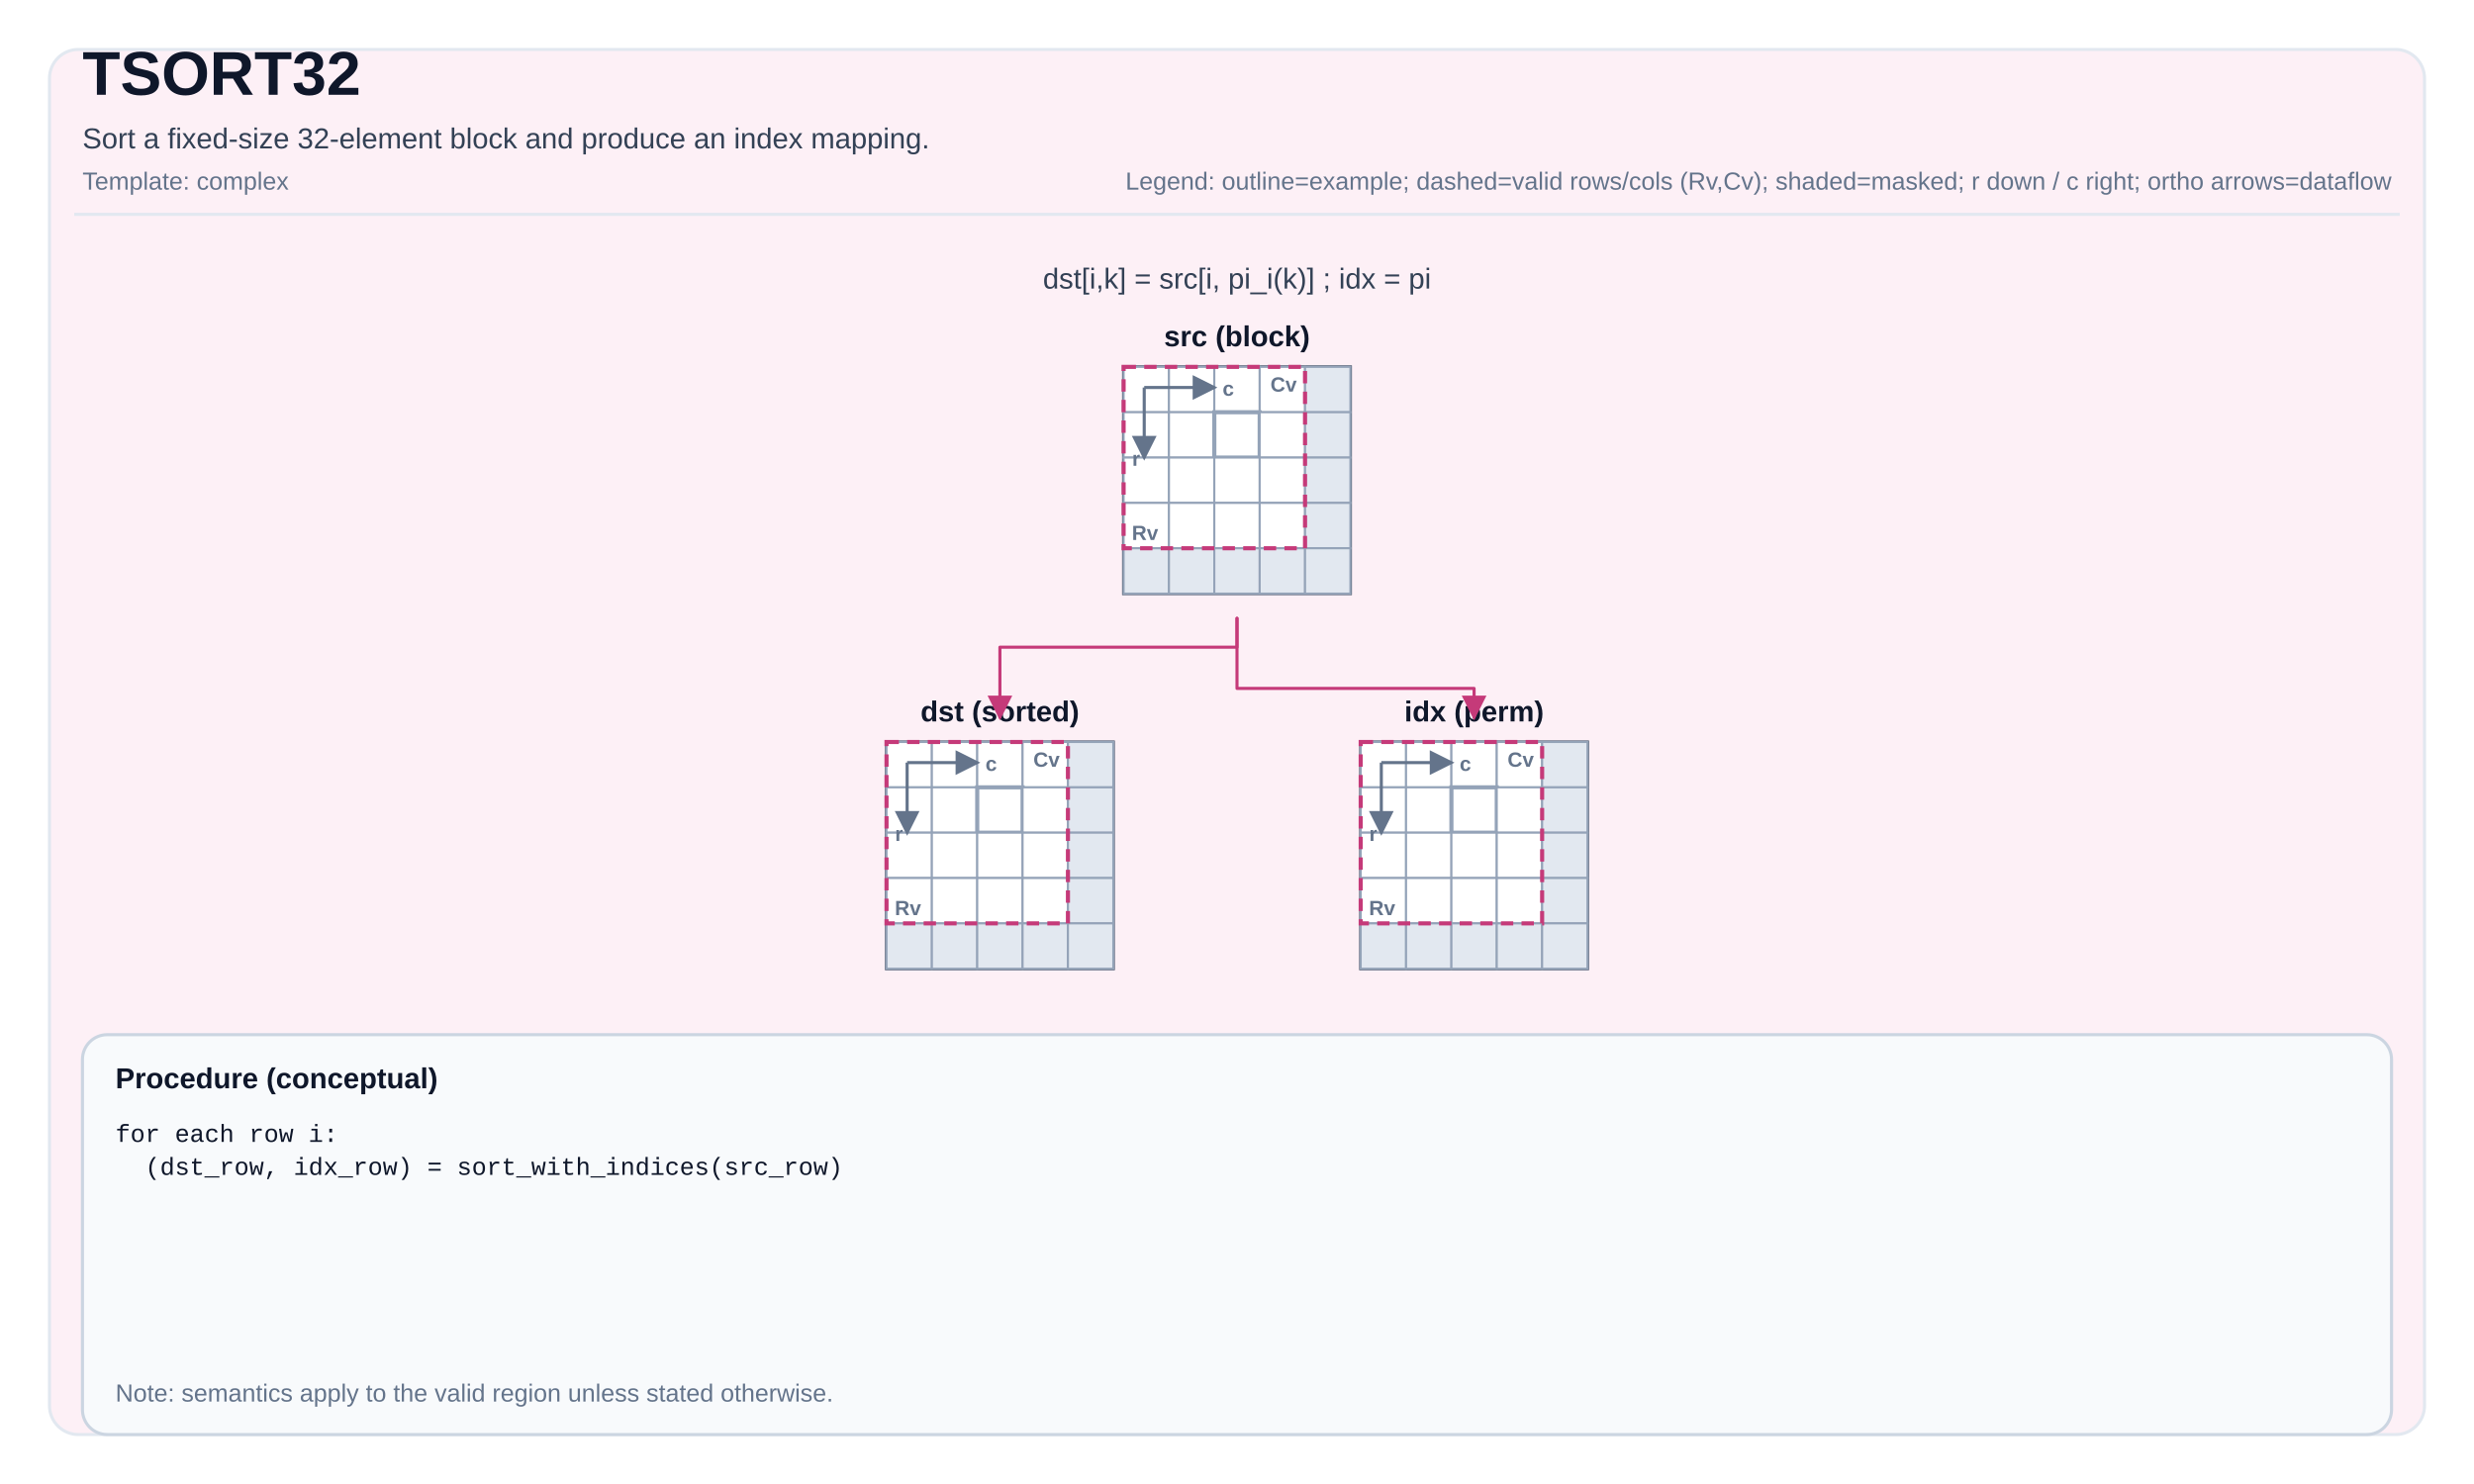
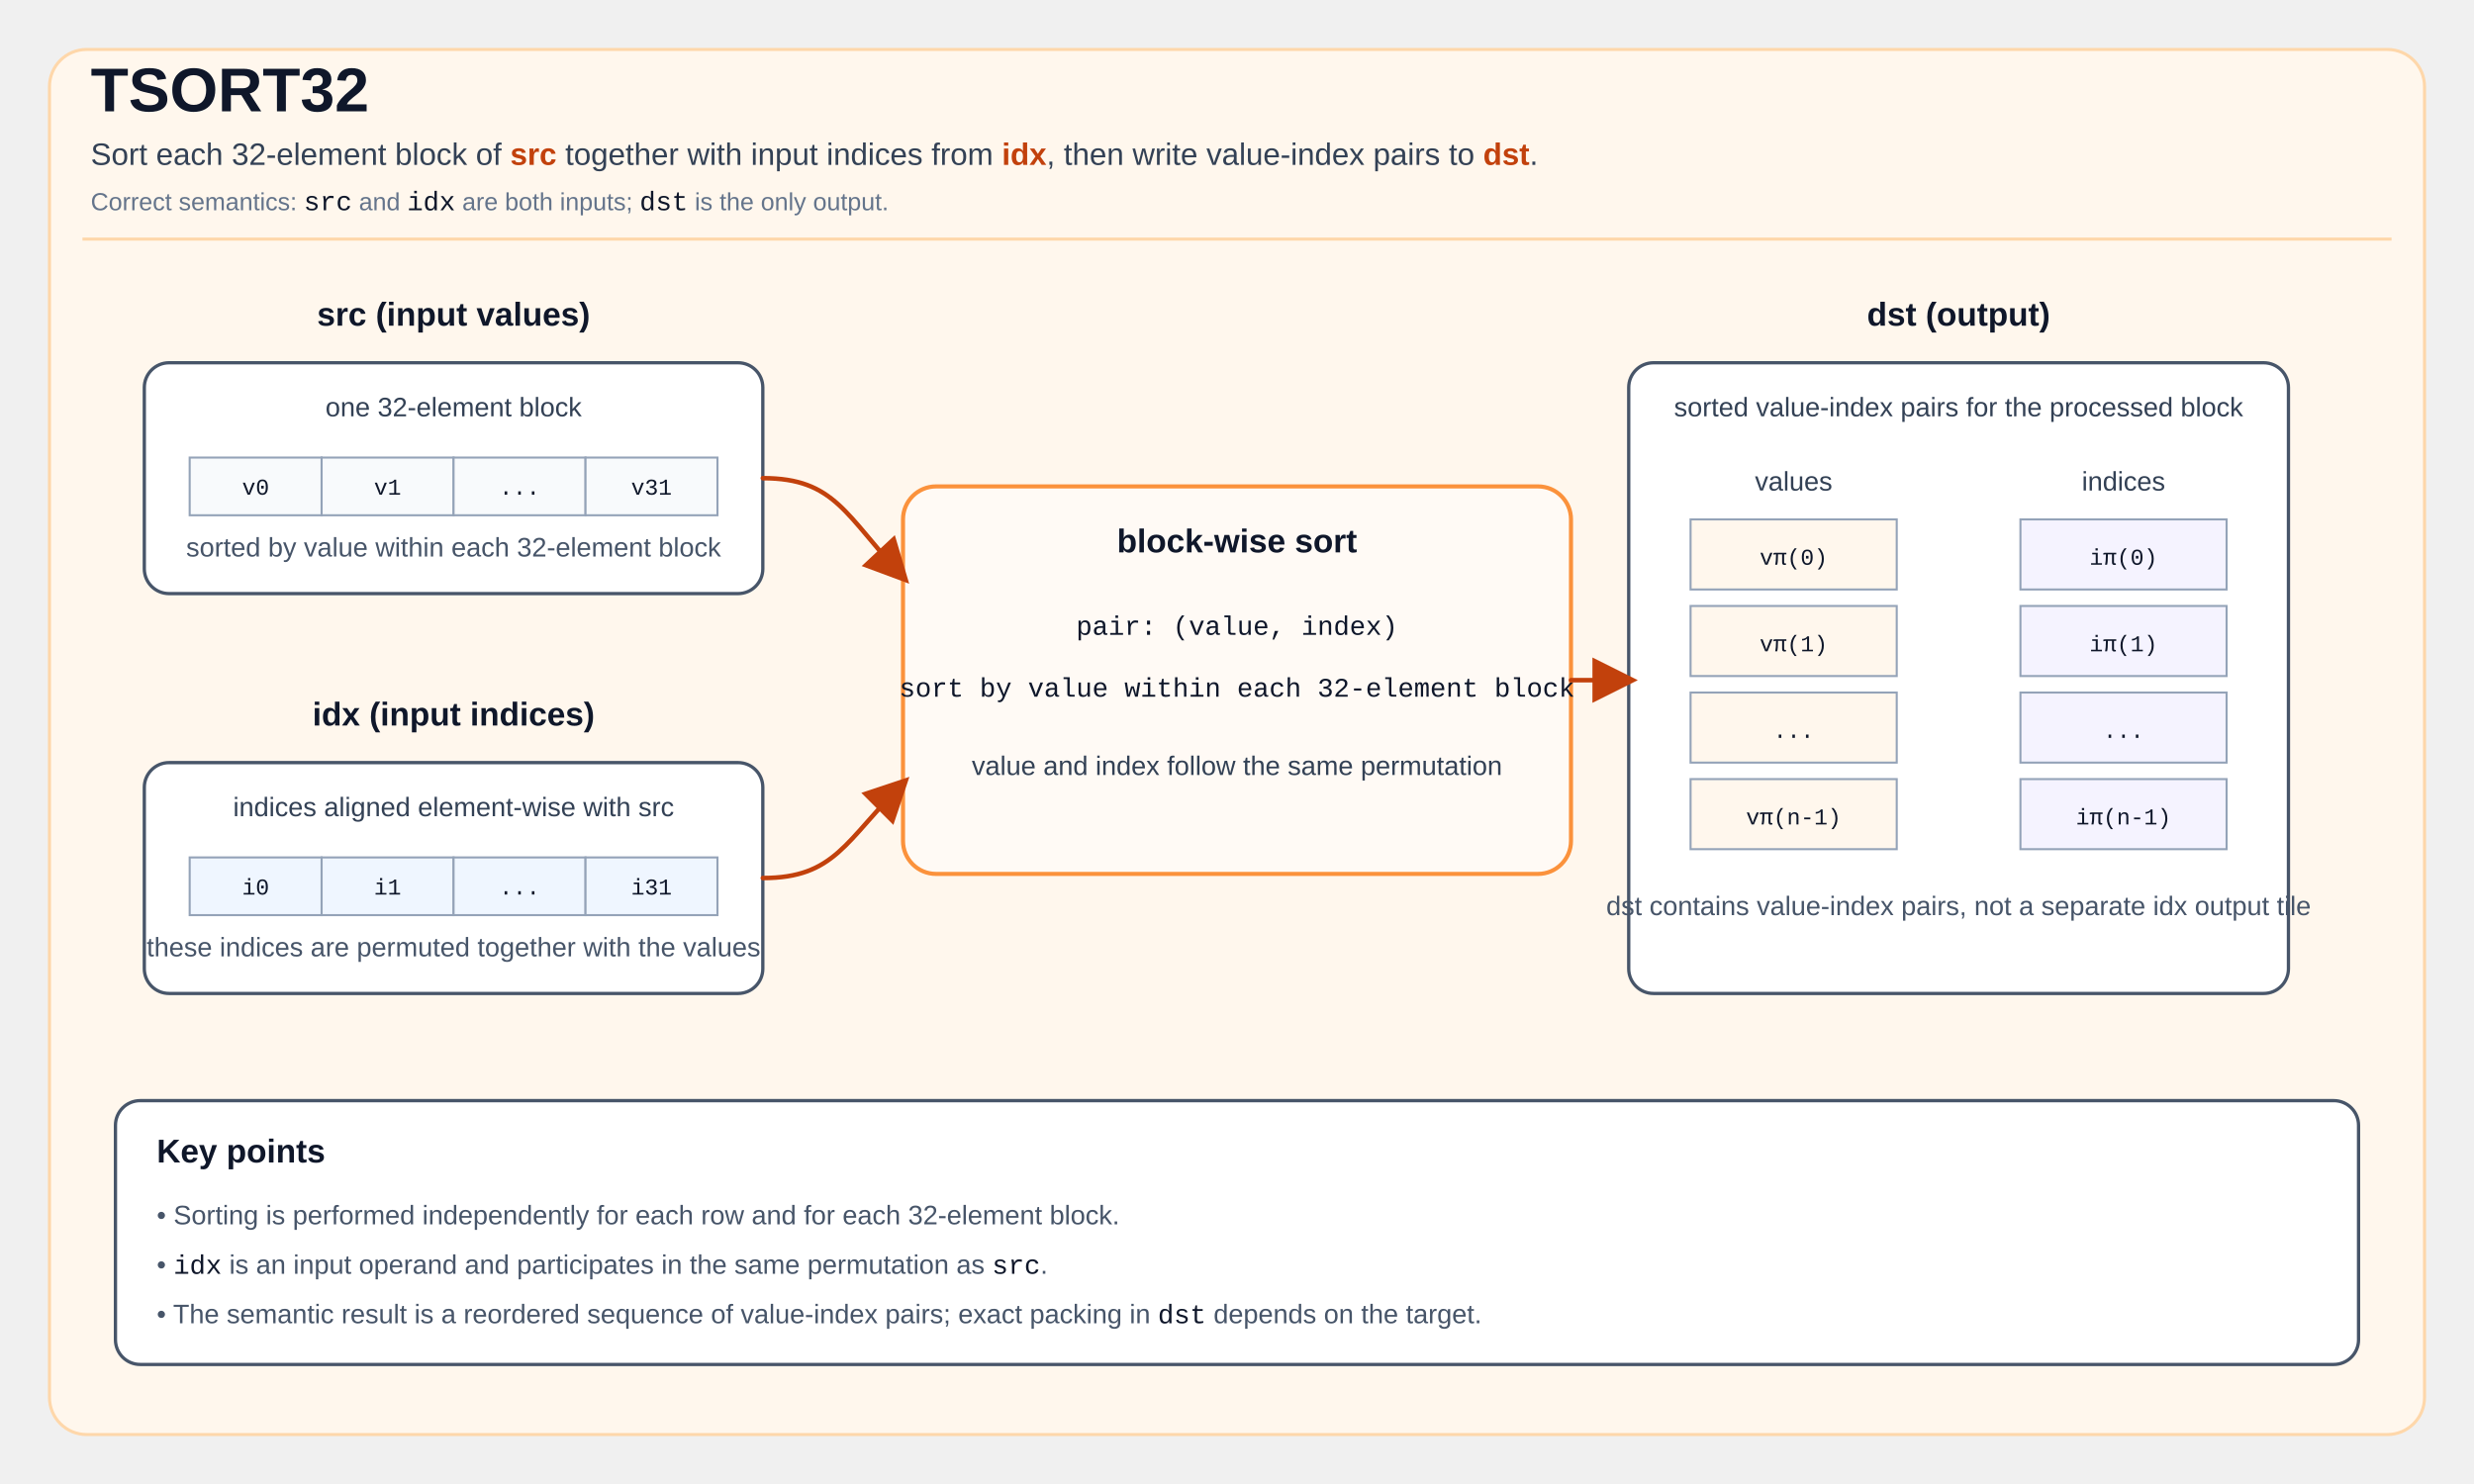
<svg xmlns="http://www.w3.org/2000/svg" width="1200" height="720" viewBox="0 0 1200 720" role="img" aria-label="TSORT32 tile operation diagram">
  <defs>
-     <marker id="arrow" markerWidth="8" markerHeight="8" refX="7" refY="4" orient="auto">
-       <path d="M0,0 L0,8 L8,4 z" fill="#C53A79" />
-     </marker>
-     <marker id="axisArrow" markerWidth="8" markerHeight="8" refX="7" refY="4" orient="auto">
-       <path d="M0,0 L0,8 L8,4 z" fill="#64748b" />
+     <marker id="arrow" markerWidth="10" markerHeight="10" refX="8" refY="5" orient="auto">
+       <path d="M0,0 L0,10 L10,5 z" fill="#c2410c" />
    </marker>
  </defs>
  <style>
- svg { font-family: Arial, Helvetica, sans-serif; }
- .title { font-size: 30px; font-weight: 700; fill: #0f172a; }
- .subtitle { font-size: 14px; fill: #334155; }
- .meta { font-size: 12px; fill: #64748b; }
- .frame { fill: white; }
- .panel { fill: #FDF0F6; stroke: #e2e8f0; stroke-width: 1.5; rx: 14; }
- .tileLabel { font-size: 14px; font-weight: 700; fill: #0f172a; }
- .tileBorder { fill: none; stroke: #475569; stroke-width: 1.5; }
- .cell { fill: #ffffff; stroke: #94a3b8; stroke-width: 1; }
- .cellMasked { fill: #e2e8f0; }
- .cellHL { stroke-width: 2; }
- .cellText { font-family: ui-monospace, SFMono-Regular, Menlo, Monaco, Consolas, 'Liberation Mono', 'Courier New', monospace; font-size: 10px; fill: #0f172a; }
- .arrow { stroke-width: 1.5; fill: none; stroke-linejoin: round; stroke-linecap: round; }
- .axisLine { stroke: #64748b; stroke-width: 1.5; fill: none; }
- .axisText { font-size: 10px; fill: #64748b; font-weight: 700; }
- .opCircle { fill: #ffffff; stroke-width: 2; }
- .opRect { fill: #ffffff; stroke-width: 2; }
- .opText { font-size: 10px; font-weight: 800; fill: #0f172a; }
- .procBox { fill: #f8fafc; stroke: #cbd5e1; stroke-width: 1.5; rx: 12; }
- .procTitle { font-size: 14px; font-weight: 700; fill: #0f172a; }
- .procText { font-family: ui-monospace, SFMono-Regular, Menlo, Monaco, Consolas, 'Liberation Mono', 'Courier New', monospace; font-size: 12px; fill: #0f172a; }
- .smallLabel { font-size: 12px; fill: #334155; }
- .scalarBox { fill: #ffffff; stroke: #cbd5e1; stroke-width: 1.5; }
- .scalarValue { font-size: 16px; font-weight: 700; }
- .validBox { fill: none; stroke-width: 2; stroke-dasharray: 6 4; }
- </style>
-   <rect x="0" y="0" width="1200" height="720" class="frame" />
+     svg { font-family: Arial, Helvetica, sans-serif; }
+     .title { font-size: 30px; font-weight: 700; fill: #0f172a; }
+     .subtitle { font-size: 15px; fill: #334155; }
+     .meta { font-size: 12px; fill: #64748b; }
+     .panel { fill: #fff7ed; stroke: #fed7aa; stroke-width: 1.5; rx: 18; }
+     .box { fill: #ffffff; stroke: #475569; stroke-width: 1.6; rx: 12; }
+     .inputBox { fill: #ffffff; stroke: #475569; stroke-width: 1.6; rx: 12; }
+     .procBox { fill: #fffaf5; stroke: #fb923c; stroke-width: 2; rx: 16; }
+     .label { font-size: 16px; font-weight: 700; fill: #0f172a; }
+     .small { font-size: 13px; fill: #334155; }
+     .code { font-family: Consolas, 'Courier New', monospace; font-size: 13px; fill: #0f172a; }
+     .cell { fill: #ffffff; stroke: #94a3b8; stroke-width: 1; }
+     .cellSrc { fill: #f8fafc; }
+     .cellIdx { fill: #eff6ff; }
+     .cellDstV { fill: #fff7ed; }
+     .cellDstI { fill: #f5f3ff; }
+     .cellText { font-family: Consolas, 'Courier New', monospace; font-size: 11px; fill: #0f172a; }
+     .accent { fill: #c2410c; font-weight: 700; }
+     .arrow { stroke: #c2410c; stroke-width: 2.2; fill: none; stroke-linecap: round; stroke-linejoin: round; }
+     .note { font-size: 13px; fill: #475569; }
+     .divider { stroke: #fed7aa; stroke-width: 1.5; }
+   </style>
  <rect x="24" y="24" width="1152" height="672" class="panel" />
-   <text x="40" y="46" class="title">TSORT32</text>
-   <text x="40" y="72" class="subtitle">Sort a fixed-size 32-element block and produce an index mapping.</text>
-   <text x="40" y="92" class="meta">Template: complex</text>
-   <text x="1160" y="92" class="meta" text-anchor="end">Legend: outline=example; dashed=valid rows/cols (Rv,Cv); shaded=masked; r down / c right; ortho arrows=dataflow</text>
-   <line x1="36" y1="104" x2="1164" y2="104" stroke="#e2e8f0" stroke-width="1.5" />
-   <text x="600" y="140" class="subtitle" text-anchor="middle" fill="#C53A79">dst[i,k] = src[i, pi_i(k)] ; idx = pi</text>
-   <text x="600" y="168" class="tileLabel" text-anchor="middle">src (block)</text>
-   <rect x="545" y="178" width="110" height="110" class="tileBorder" />
-   <rect x="545" y="178" width="22" height="22" class="cell" />
-   <rect x="567" y="178" width="22" height="22" class="cell" />
-   <rect x="589" y="178" width="22" height="22" class="cell" />
-   <rect x="611" y="178" width="22" height="22" class="cell" />
-   <rect x="633" y="178" width="22" height="22" class="cell cellMasked" />
-   <rect x="545" y="200" width="22" height="22" class="cell" />
-   <rect x="567" y="200" width="22" height="22" class="cell" />
-   <rect x="589" y="200" width="22" height="22" class="cell cellHL" stroke="#C53A79" />
-   <rect x="611" y="200" width="22" height="22" class="cell" />
-   <rect x="633" y="200" width="22" height="22" class="cell cellMasked" />
-   <rect x="545" y="222" width="22" height="22" class="cell" />
-   <rect x="567" y="222" width="22" height="22" class="cell" />
-   <rect x="589" y="222" width="22" height="22" class="cell" />
-   <rect x="611" y="222" width="22" height="22" class="cell" />
-   <rect x="633" y="222" width="22" height="22" class="cell cellMasked" />
-   <rect x="545" y="244" width="22" height="22" class="cell" />
-   <rect x="567" y="244" width="22" height="22" class="cell" />
-   <rect x="589" y="244" width="22" height="22" class="cell" />
-   <rect x="611" y="244" width="22" height="22" class="cell" />
-   <rect x="633" y="244" width="22" height="22" class="cell cellMasked" />
-   <rect x="545" y="266" width="22" height="22" class="cell cellMasked" />
-   <rect x="567" y="266" width="22" height="22" class="cell cellMasked" />
-   <rect x="589" y="266" width="22" height="22" class="cell cellMasked" />
-   <rect x="611" y="266" width="22" height="22" class="cell cellMasked" />
-   <rect x="633" y="266" width="22" height="22" class="cell cellMasked" />
-   <rect x="545" y="178" width="88" height="88" class="validBox" stroke="#C53A79" />
-   <text x="549" y="262" class="axisText">Rv</text>
-   <text x="629" y="190" class="axisText" text-anchor="end">Cv</text>
-   <path d="M 555 188 L 589 188" class="axisLine" marker-end="url(#axisArrow)" />
-   <path d="M 555 188 L 555 222" class="axisLine" marker-end="url(#axisArrow)" />
-   <text x="593" y="192" class="axisText">c</text>
-   <text x="553" y="226" class="axisText" text-anchor="end">r</text>
-   <text x="485" y="350" class="tileLabel" text-anchor="middle">dst (sorted)</text>
-   <rect x="430" y="360" width="110" height="110" class="tileBorder" />
-   <rect x="430" y="360" width="22" height="22" class="cell" />
-   <rect x="452" y="360" width="22" height="22" class="cell" />
-   <rect x="474" y="360" width="22" height="22" class="cell" />
-   <rect x="496" y="360" width="22" height="22" class="cell" />
-   <rect x="518" y="360" width="22" height="22" class="cell cellMasked" />
-   <rect x="430" y="382" width="22" height="22" class="cell" />
-   <rect x="452" y="382" width="22" height="22" class="cell" />
-   <rect x="474" y="382" width="22" height="22" class="cell cellHL" stroke="#C53A79" />
-   <rect x="496" y="382" width="22" height="22" class="cell" />
-   <rect x="518" y="382" width="22" height="22" class="cell cellMasked" />
-   <rect x="430" y="404" width="22" height="22" class="cell" />
-   <rect x="452" y="404" width="22" height="22" class="cell" />
-   <rect x="474" y="404" width="22" height="22" class="cell" />
-   <rect x="496" y="404" width="22" height="22" class="cell" />
-   <rect x="518" y="404" width="22" height="22" class="cell cellMasked" />
-   <rect x="430" y="426" width="22" height="22" class="cell" />
-   <rect x="452" y="426" width="22" height="22" class="cell" />
-   <rect x="474" y="426" width="22" height="22" class="cell" />
-   <rect x="496" y="426" width="22" height="22" class="cell" />
-   <rect x="518" y="426" width="22" height="22" class="cell cellMasked" />
-   <rect x="430" y="448" width="22" height="22" class="cell cellMasked" />
-   <rect x="452" y="448" width="22" height="22" class="cell cellMasked" />
-   <rect x="474" y="448" width="22" height="22" class="cell cellMasked" />
-   <rect x="496" y="448" width="22" height="22" class="cell cellMasked" />
-   <rect x="518" y="448" width="22" height="22" class="cell cellMasked" />
-   <rect x="430" y="360" width="88" height="88" class="validBox" stroke="#C53A79" />
-   <text x="434" y="444" class="axisText">Rv</text>
-   <text x="514" y="372" class="axisText" text-anchor="end">Cv</text>
-   <path d="M 440 370 L 474 370" class="axisLine" marker-end="url(#axisArrow)" />
-   <path d="M 440 370 L 440 404" class="axisLine" marker-end="url(#axisArrow)" />
-   <text x="478" y="374" class="axisText">c</text>
-   <text x="438" y="408" class="axisText" text-anchor="end">r</text>
-   <text x="715" y="350" class="tileLabel" text-anchor="middle">idx (perm)</text>
-   <rect x="660" y="360" width="110" height="110" class="tileBorder" />
-   <rect x="660" y="360" width="22" height="22" class="cell" />
-   <rect x="682" y="360" width="22" height="22" class="cell" />
-   <rect x="704" y="360" width="22" height="22" class="cell" />
-   <rect x="726" y="360" width="22" height="22" class="cell" />
-   <rect x="748" y="360" width="22" height="22" class="cell cellMasked" />
-   <rect x="660" y="382" width="22" height="22" class="cell" />
-   <rect x="682" y="382" width="22" height="22" class="cell" />
-   <rect x="704" y="382" width="22" height="22" class="cell cellHL" stroke="#C53A79" />
-   <rect x="726" y="382" width="22" height="22" class="cell" />
-   <rect x="748" y="382" width="22" height="22" class="cell cellMasked" />
-   <rect x="660" y="404" width="22" height="22" class="cell" />
-   <rect x="682" y="404" width="22" height="22" class="cell" />
-   <rect x="704" y="404" width="22" height="22" class="cell" />
-   <rect x="726" y="404" width="22" height="22" class="cell" />
-   <rect x="748" y="404" width="22" height="22" class="cell cellMasked" />
-   <rect x="660" y="426" width="22" height="22" class="cell" />
-   <rect x="682" y="426" width="22" height="22" class="cell" />
-   <rect x="704" y="426" width="22" height="22" class="cell" />
-   <rect x="726" y="426" width="22" height="22" class="cell" />
-   <rect x="748" y="426" width="22" height="22" class="cell cellMasked" />
-   <rect x="660" y="448" width="22" height="22" class="cell cellMasked" />
-   <rect x="682" y="448" width="22" height="22" class="cell cellMasked" />
-   <rect x="704" y="448" width="22" height="22" class="cell cellMasked" />
-   <rect x="726" y="448" width="22" height="22" class="cell cellMasked" />
-   <rect x="748" y="448" width="22" height="22" class="cell cellMasked" />
-   <rect x="660" y="360" width="88" height="88" class="validBox" stroke="#C53A79" />
-   <text x="664" y="444" class="axisText">Rv</text>
-   <text x="744" y="372" class="axisText" text-anchor="end">Cv</text>
-   <path d="M 670 370 L 704 370" class="axisLine" marker-end="url(#axisArrow)" />
-   <path d="M 670 370 L 670 404" class="axisLine" marker-end="url(#axisArrow)" />
-   <text x="708" y="374" class="axisText">c</text>
-   <text x="668" y="408" class="axisText" text-anchor="end">r</text>
-   <path d="M 600 300 L 600 314 L 485 314 L 485 348" class="arrow" stroke="#C53A79" marker-end="url(#arrow)" />
-   <path d="M 600 300 L 600 334 L 715 334 L 715 348" class="arrow" stroke="#C53A79" marker-end="url(#arrow)" />
-   <rect x="40" y="502" width="1120" height="194" class="procBox" />
-   <text x="56" y="528" class="procTitle">Procedure (conceptual)</text>
-   <text x="56" y="554" class="procText" xml:space="preserve">
-     <tspan x="56" dy="0">for each row i:</tspan>
-     <tspan x="56" dy="16">  (dst_row, idx_row) = sort_with_indices(src_row)</tspan>
-   </text>
-   <text x="56" y="680" class="meta">Note: semantics apply to the valid region unless stated otherwise.</text>
+   <text x="44" y="54" class="title">TSORT32</text>
+   <text x="44" y="80" class="subtitle">Sort each 32-element block of <tspan class="accent">src</tspan> together with input indices from <tspan class="accent">idx</tspan>, then write value-index pairs to <tspan class="accent">dst</tspan>.</text>
+   <text x="44" y="102" class="meta">Correct semantics: <tspan class="code">src</tspan> and <tspan class="code">idx</tspan> are both inputs; <tspan class="code">dst</tspan> is the only output.</text>
+   <line x1="40" y1="116" x2="1160" y2="116" class="divider" />
+   <text x="220" y="158" class="label" text-anchor="middle">src (input values)</text>
+   <rect x="70" y="176" width="300" height="112" class="inputBox" />
+   <text x="220" y="202" class="small" text-anchor="middle">one 32-element block</text>
+   <rect x="92" y="222" width="64" height="28" class="cell cellSrc" />
+   <rect x="156" y="222" width="64" height="28" class="cell cellSrc" />
+   <rect x="220" y="222" width="64" height="28" class="cell cellSrc" />
+   <rect x="284" y="222" width="64" height="28" class="cell cellSrc" />
+   <text x="124" y="240" text-anchor="middle" class="cellText">v0</text>
+   <text x="188" y="240" text-anchor="middle" class="cellText">v1</text>
+   <text x="252" y="240" text-anchor="middle" class="cellText">...</text>
+   <text x="316" y="240" text-anchor="middle" class="cellText">v31</text>
+   <text x="220" y="270" class="note" text-anchor="middle">sorted by value within each 32-element block</text>
+   <text x="220" y="352" class="label" text-anchor="middle">idx (input indices)</text>
+   <rect x="70" y="370" width="300" height="112" class="inputBox" />
+   <text x="220" y="396" class="small" text-anchor="middle">indices aligned element-wise with src</text>
+   <rect x="92" y="416" width="64" height="28" class="cell cellIdx" />
+   <rect x="156" y="416" width="64" height="28" class="cell cellIdx" />
+   <rect x="220" y="416" width="64" height="28" class="cell cellIdx" />
+   <rect x="284" y="416" width="64" height="28" class="cell cellIdx" />
+   <text x="124" y="434" text-anchor="middle" class="cellText">i0</text>
+   <text x="188" y="434" text-anchor="middle" class="cellText">i1</text>
+   <text x="252" y="434" text-anchor="middle" class="cellText">...</text>
+   <text x="316" y="434" text-anchor="middle" class="cellText">i31</text>
+   <text x="220" y="464" class="note" text-anchor="middle">these indices are permuted together with the values</text>
+   <rect x="438" y="236" width="324" height="188" class="procBox" />
+   <text x="600" y="268" class="label" text-anchor="middle">block-wise sort</text>
+   <text x="600" y="308" class="code" text-anchor="middle">pair: (value, index)</text>
+   <text x="600" y="338" class="code" text-anchor="middle">sort by value within each 32-element block</text>
+   <text x="600" y="376" class="small" text-anchor="middle">value and index follow the same permutation</text>
+   <path d="M370 232 C405 232, 410 250, 438 280" class="arrow" marker-end="url(#arrow)" />
+   <path d="M370 426 C405 426, 410 408, 438 380" class="arrow" marker-end="url(#arrow)" />
+   <text x="950" y="158" class="label" text-anchor="middle">dst (output)</text>
+   <rect x="790" y="176" width="320" height="306" class="box" />
+   <text x="950" y="202" class="small" text-anchor="middle">sorted value-index pairs for the processed block</text>
+   <text x="870" y="238" class="small" text-anchor="middle">values</text>
+   <text x="1030" y="238" class="small" text-anchor="middle">indices</text>
+   <rect x="820" y="252" width="100" height="34" class="cell cellDstV" />
+   <rect x="980" y="252" width="100" height="34" class="cell cellDstI" />
+   <text x="870" y="274" text-anchor="middle" class="cellText">vπ(0)</text>
+   <text x="1030" y="274" text-anchor="middle" class="cellText">iπ(0)</text>
+   <rect x="820" y="294" width="100" height="34" class="cell cellDstV" />
+   <rect x="980" y="294" width="100" height="34" class="cell cellDstI" />
+   <text x="870" y="316" text-anchor="middle" class="cellText">vπ(1)</text>
+   <text x="1030" y="316" text-anchor="middle" class="cellText">iπ(1)</text>
+   <rect x="820" y="336" width="100" height="34" class="cell cellDstV" />
+   <rect x="980" y="336" width="100" height="34" class="cell cellDstI" />
+   <text x="870" y="358" text-anchor="middle" class="cellText">...</text>
+   <text x="1030" y="358" text-anchor="middle" class="cellText">...</text>
+   <rect x="820" y="378" width="100" height="34" class="cell cellDstV" />
+   <rect x="980" y="378" width="100" height="34" class="cell cellDstI" />
+   <text x="870" y="400" text-anchor="middle" class="cellText">vπ(n-1)</text>
+   <text x="1030" y="400" text-anchor="middle" class="cellText">iπ(n-1)</text>
+   <text x="950" y="444" class="note" text-anchor="middle">dst contains value-index pairs, not a separate idx output tile</text>
+   <path d="M762 330 C780 330, 782 330, 790 330" class="arrow" marker-end="url(#arrow)" />
+   <rect x="56" y="534" width="1088" height="128" class="box" />
+   <text x="76" y="564" class="label">Key points</text>
+   <text x="76" y="594" class="note">• Sorting is performed independently for each row and for each 32-element block.</text>
+   <text x="76" y="618" class="note">• <tspan class="code">idx</tspan> is an input operand and participates in the same permutation as <tspan class="code">src</tspan>.</text>
+   <text x="76" y="642" class="note">• The semantic result is a reordered sequence of value-index pairs; exact packing in <tspan class="code">dst</tspan> depends on the target.</text>
</svg>
